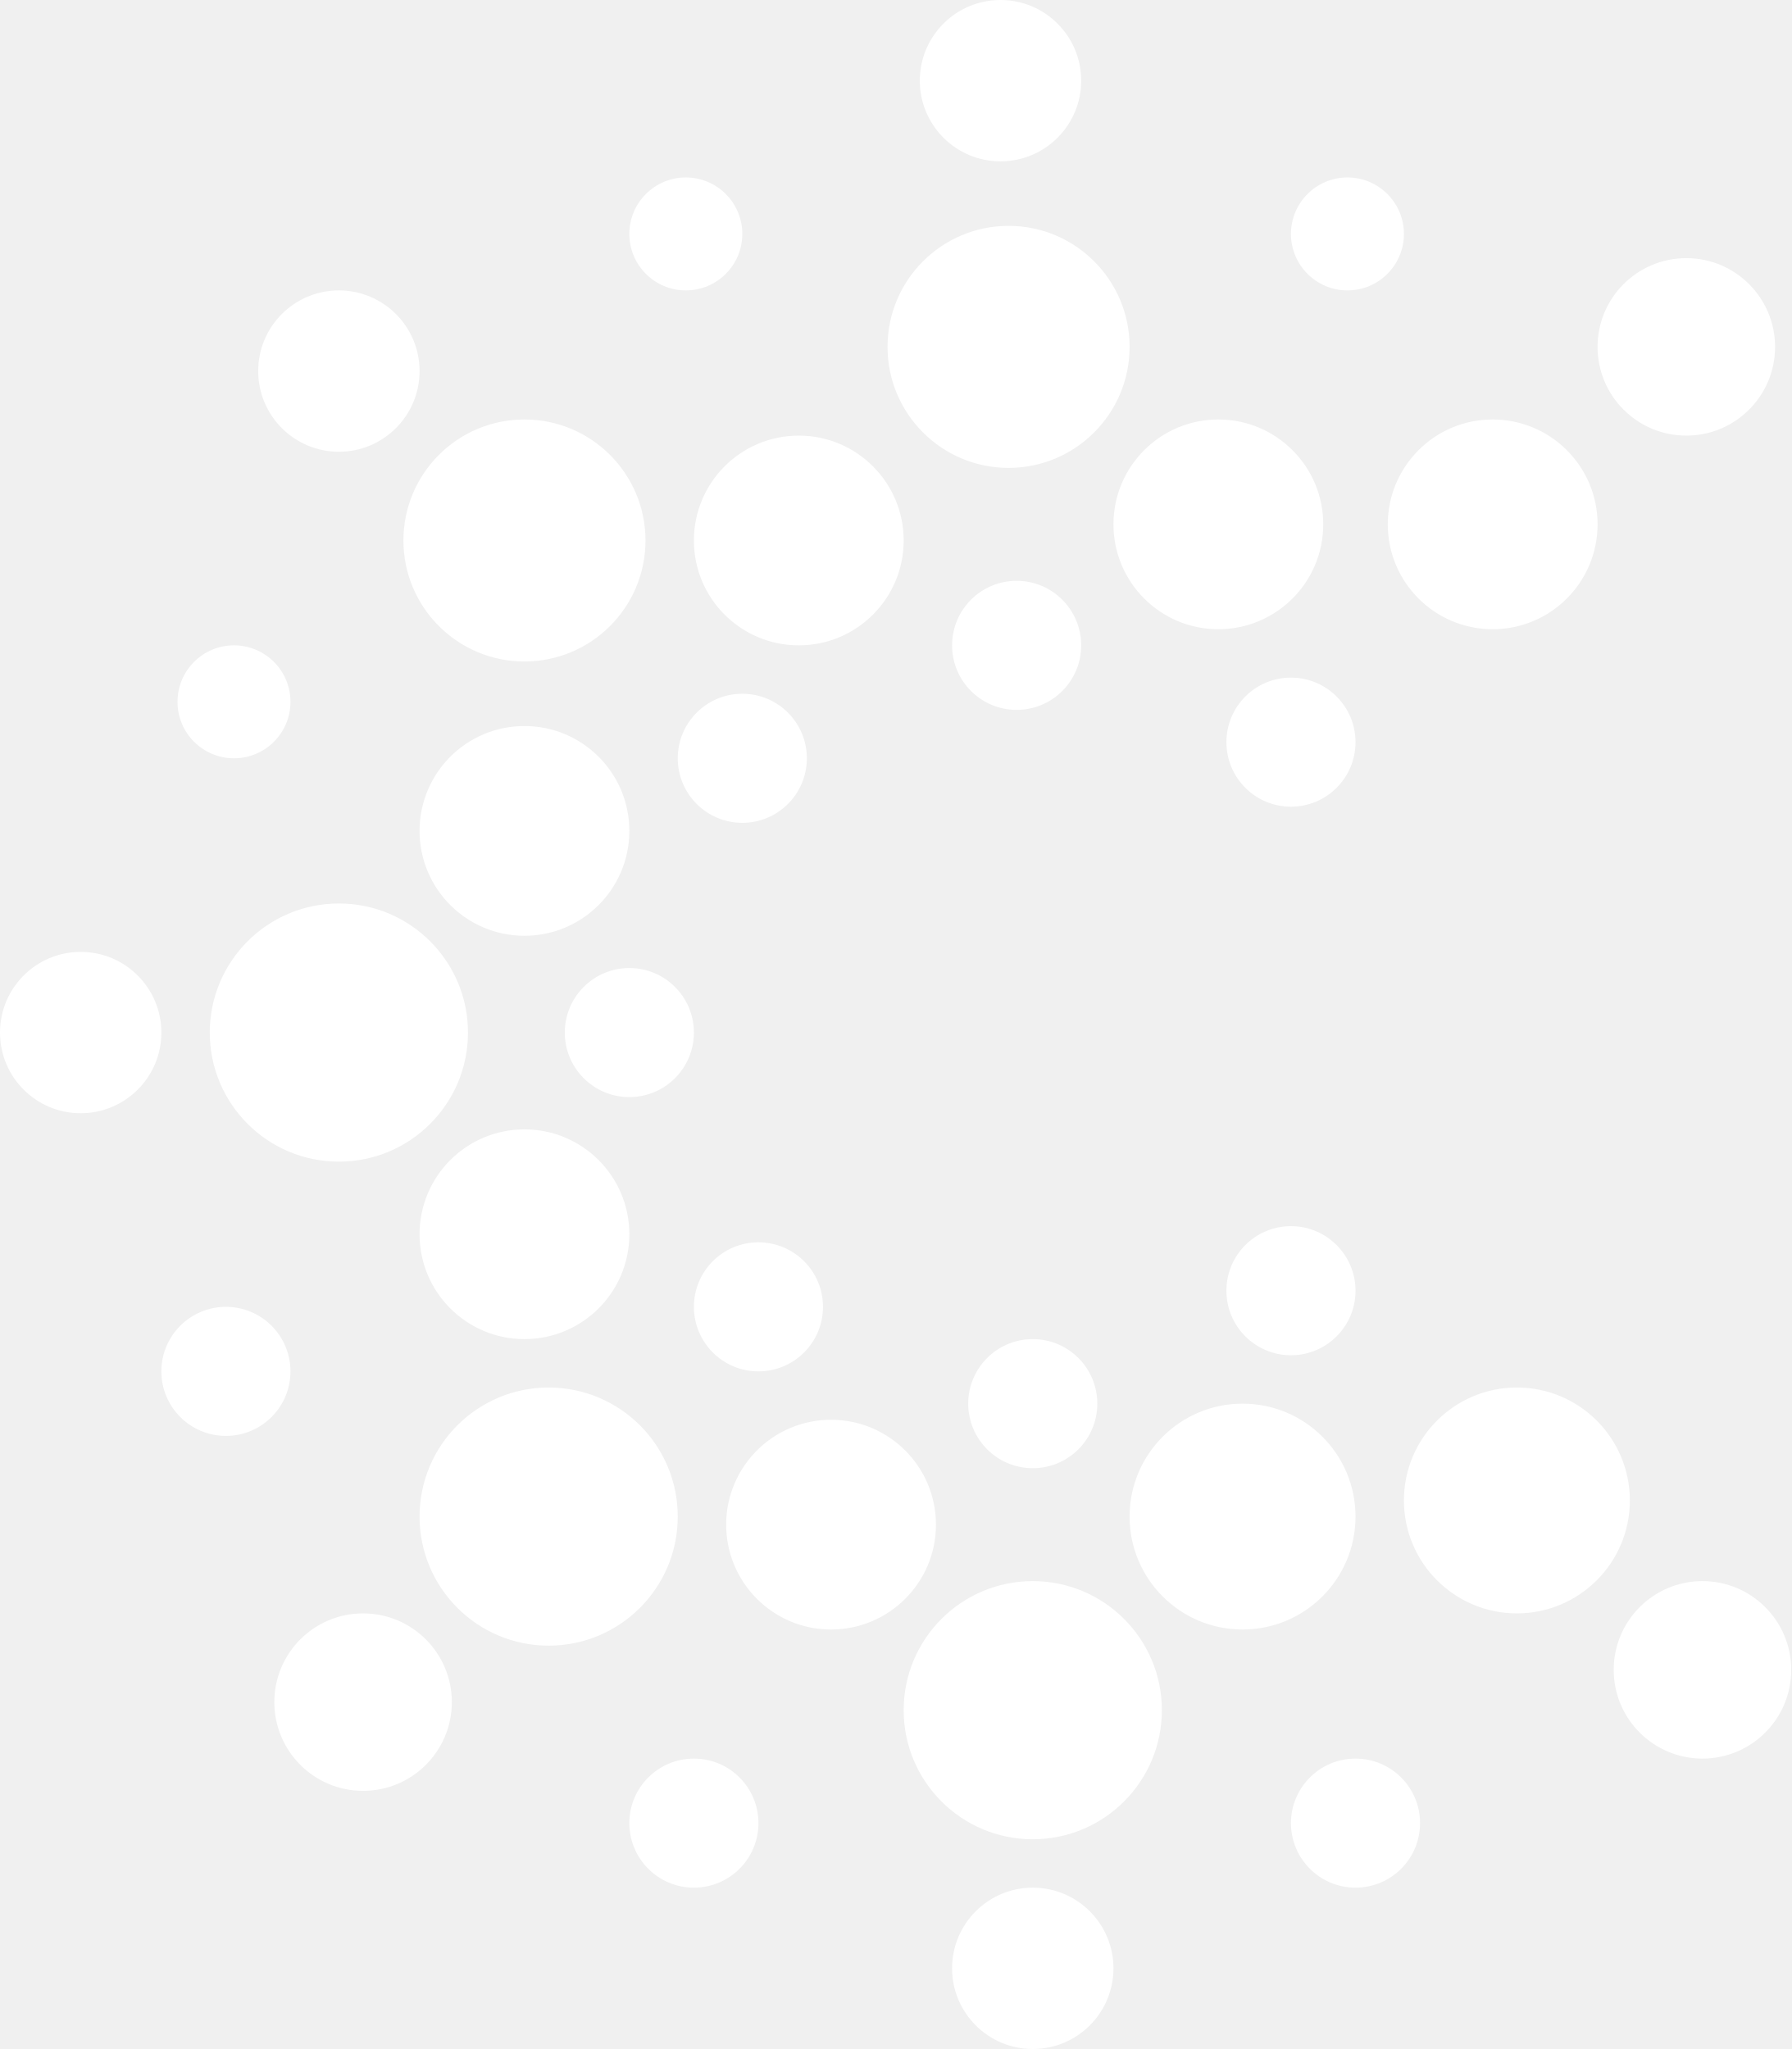
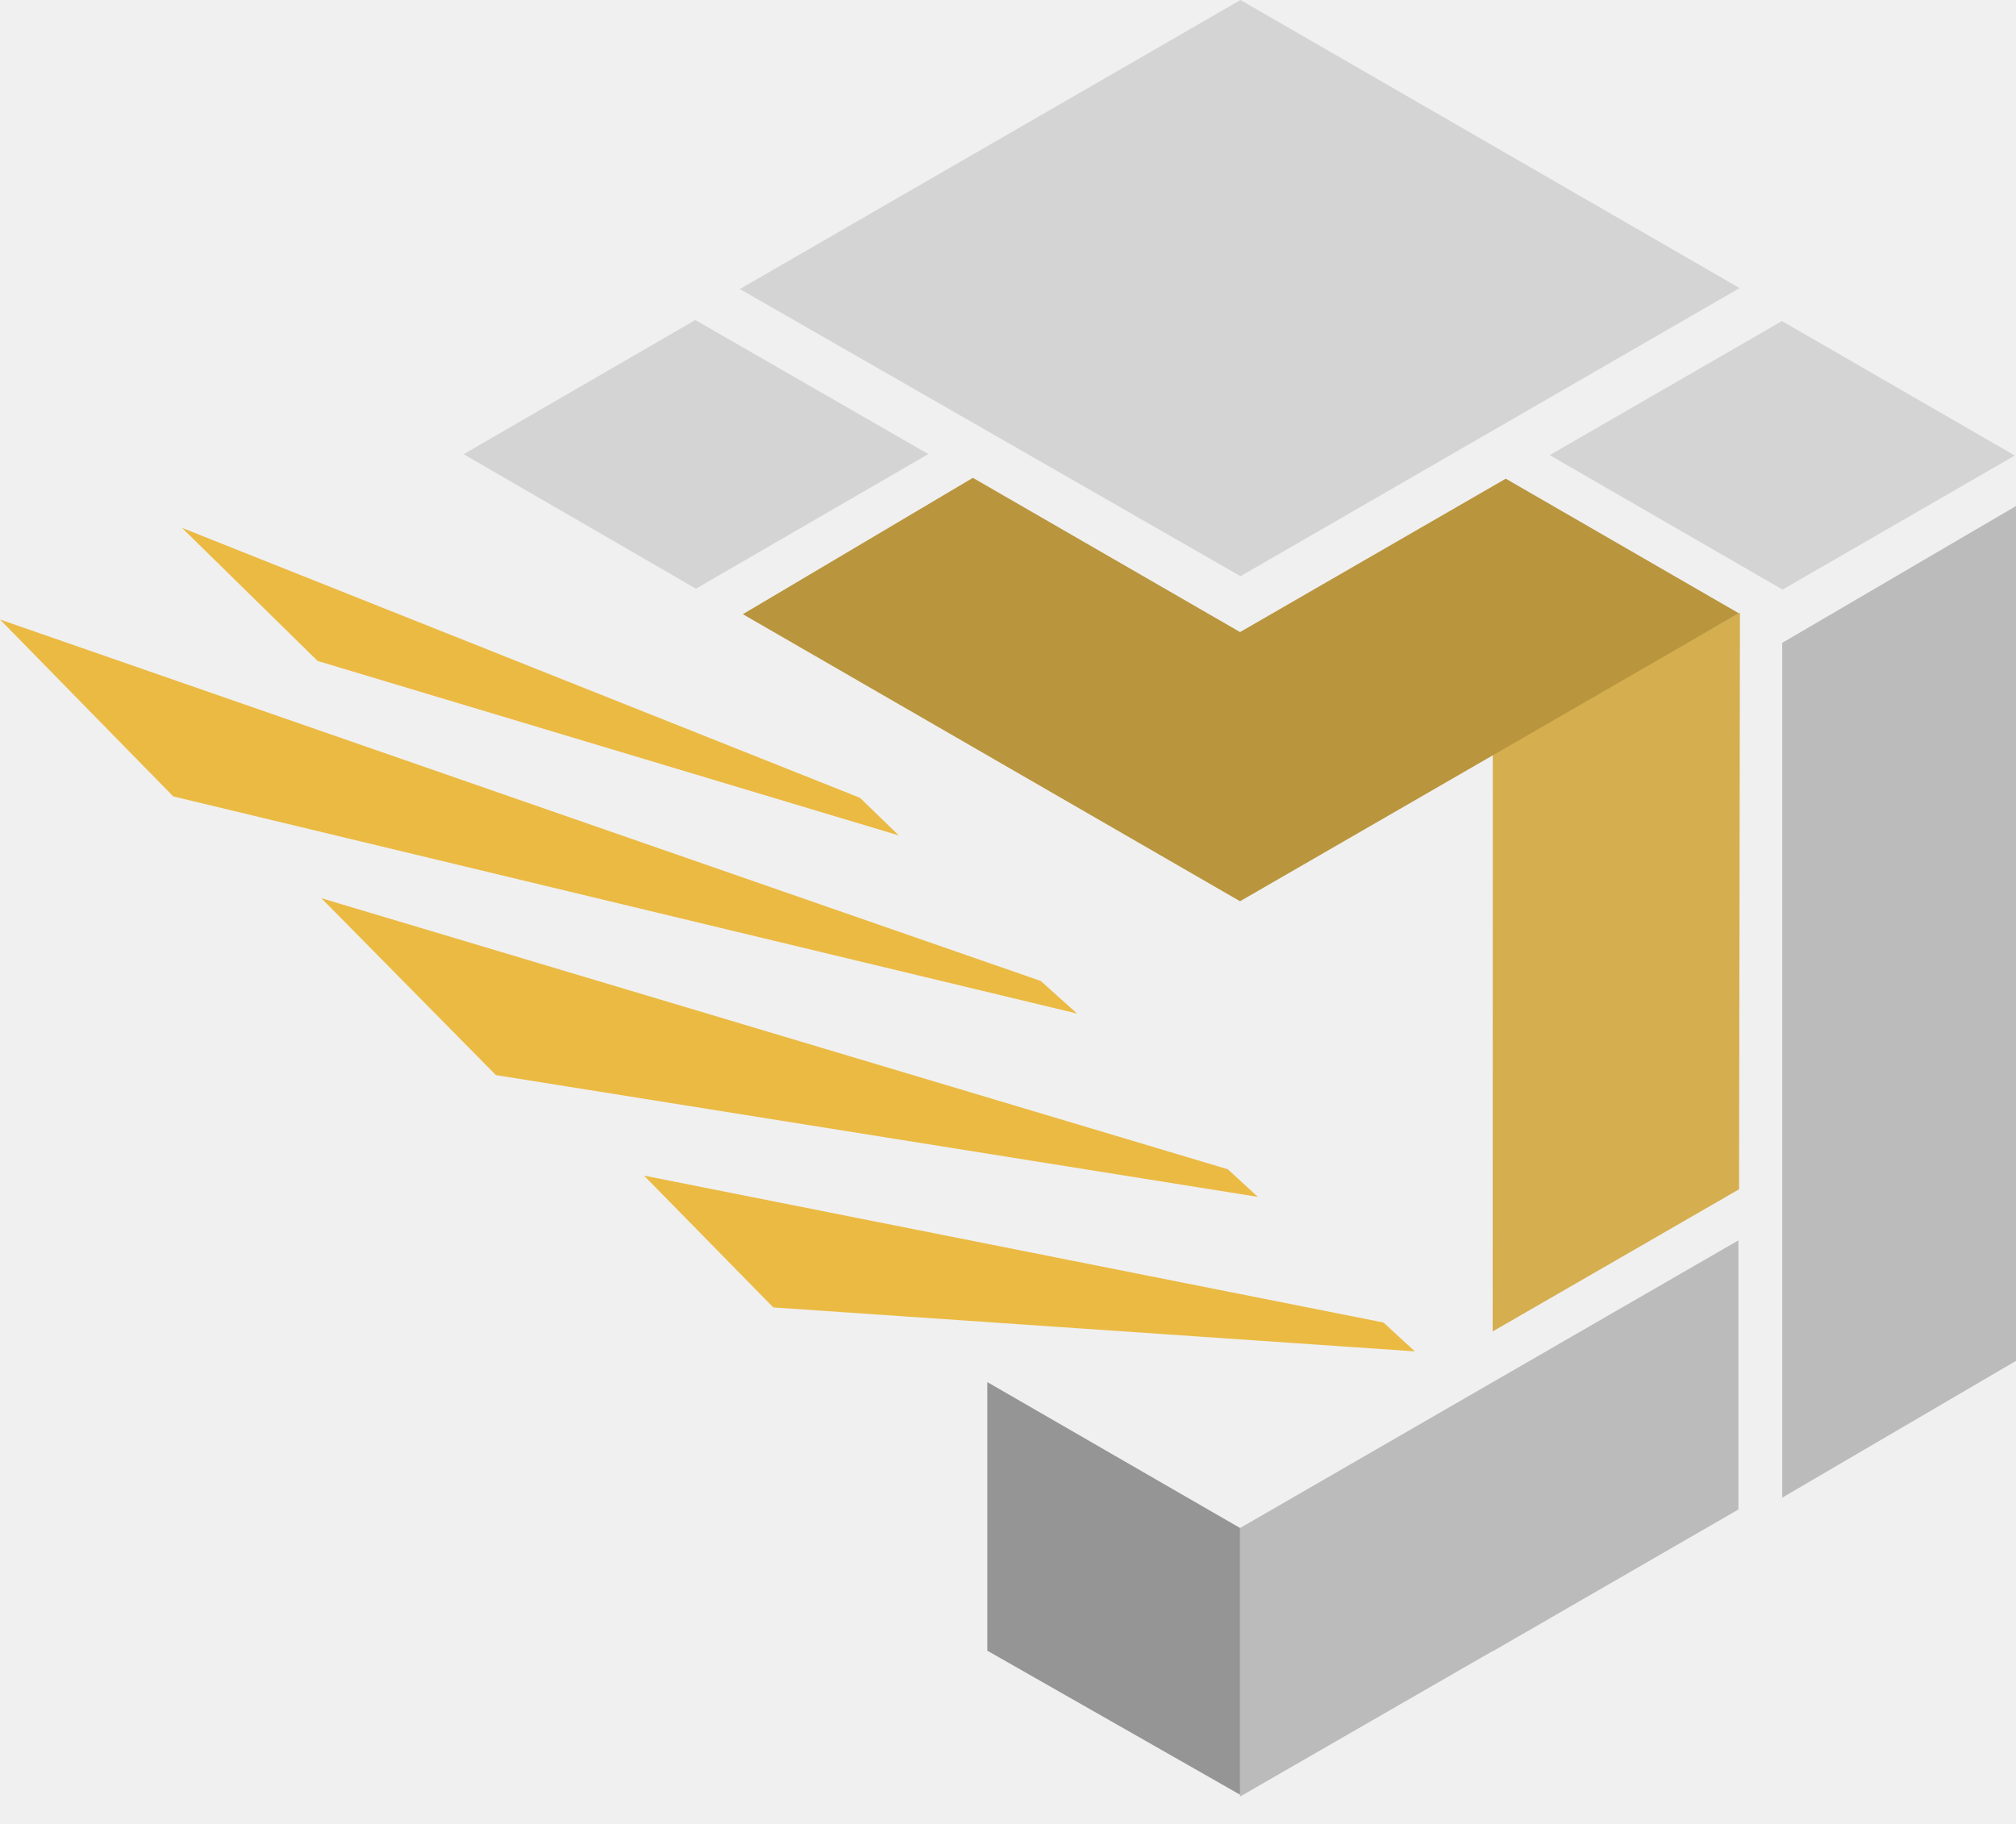
- <svg xmlns="http://www.w3.org/2000/svg" width="999.999" height="1144.143" viewBox="0 0 111 127">
+ <svg xmlns="http://www.w3.org/2000/svg" width="63.819" height="57.739" viewBox="0 0 63.819 57.739">
  <defs>
    <style>
-       .cls-1 {
-         fill: #fff;
-         fill-rule: evenodd;
-       }
-     </style>
+             .cls-3{fill:#d4d4d4}.cls-7{fill:#ebba43}
+         </style>
  </defs>
-   <path id="Ellipse_1_copy_5" data-name="Ellipse 1 copy 5" class="cls-1" d="M44,110a4,4,0,1,1-4,4A4,4,0,0,1,44,110Zm-20.5-9a5.5,5.5,0,1,1-5.5,5.5A5.5,5.5,0,0,1,23.5,101ZM35,87a8,8,0,1,1-8,8A8,8,0,0,1,35,87ZM33.5,71A6.5,6.5,0,1,1,27,77.5,6.5,6.5,0,0,1,33.5,71ZM15,82a4,4,0,1,1-4,4A4,4,0,0,1,15,82ZM40,61a4,4,0,1,1-4,4A4,4,0,0,1,40,61ZM22,57a8,8,0,1,1-8,8A8,8,0,0,1,22,57ZM6,60a5,5,0,1,1-5,5A5,5,0,0,1,6,60ZM33.5,46A6.5,6.5,0,1,1,27,52.5,6.5,6.5,0,0,1,33.5,46Zm-18-5A3.5,3.5,0,1,1,12,44.5,3.5,3.5,0,0,1,15.5,41ZM47,44a4,4,0,1,1-4,4A4,4,0,0,1,47,44Zm17-7a4,4,0,1,1-4,4A4,4,0,0,1,64,37ZM50.5,28A6.5,6.5,0,1,1,44,34.5,6.5,6.5,0,0,1,50.5,28Zm-17-1A7.5,7.5,0,1,1,26,34.5,7.5,7.5,0,0,1,33.5,27ZM22,19a5,5,0,1,1-5,5A5,5,0,0,1,22,19Zm21.5-7A3.5,3.5,0,1,1,40,15.5,3.5,3.5,0,0,1,43.5,12Zm41,0A3.5,3.5,0,1,1,81,15.5,3.5,3.5,0,0,1,84.5,12Zm-21,3A7.5,7.5,0,1,1,56,22.5,7.5,7.5,0,0,1,63.5,15ZM63,1a5,5,0,1,1-5,5A5,5,0,0,1,63,1ZM76.5,27A6.5,6.5,0,1,1,70,33.5,6.5,6.5,0,0,1,76.5,27ZM81,43a4,4,0,1,1-4,4A4,4,0,0,1,81,43ZM93.5,27A6.5,6.5,0,1,1,87,33.5,6.5,6.5,0,0,1,93.5,27Zm12-10a5.5,5.5,0,1,1-5.5,5.5A5.5,5.5,0,0,1,105.5,17ZM65,118a5,5,0,1,1-5,5A5,5,0,0,1,65,118Zm20-8a4,4,0,1,1-4,4A4,4,0,0,1,85,110ZM65,84a4,4,0,1,1-4,4A4,4,0,0,1,65,84ZM48,78a4,4,0,1,1-4,4A4,4,0,0,1,48,78Zm33-1a4,4,0,1,1-4,4A4,4,0,0,1,81,77ZM65,99a8,8,0,1,1-8,8A8,8,0,0,1,65,99ZM78,88a7,7,0,1,1-7,7A7,7,0,0,1,78,88Zm17-1a7,7,0,1,1-7,7A7,7,0,0,1,95,87Zm11.5,12a5.5,5.5,0,1,1-5.5,5.5A5.5,5.5,0,0,1,106.5,99Zm-54-10A6.5,6.5,0,1,1,46,95.5,6.5,6.5,0,0,1,52.5,89Z" transform="translate(-1 -1)" />
+   <g id="Group_126" data-name="Group 126">
+     <g id="Group_24" data-name="Group 24" transform="translate(14.677)">
+       <path id="Path_47" data-name="Path 47" d="m6842.134-2622.094-7.4 4.331v27.061l7.4-4.33z" transform="translate(-6792.992 2638.114)" style="fill:#bbb" />
+       <path id="Path_50" data-name="Path 50" d="m6724.234-2576.953 7.824-4.453-.028 18.256-7.8 4.5z" transform="translate(-6691.655 2600.8)" style="fill:#d5ae4f" />
+       <path id="Path_51" data-name="Path 51" class="cls-3" d="m6452.616-2797.045-15.849-9.091 15.849-9.15 15.8 9.12z" transform="translate(-6428.024 2815.286)" />
+       <path id="Path_52" data-name="Path 52" class="cls-3" d="m6753.306-2692.711-7.352 4.244 7.372 4.257 7.352-4.244z" transform="translate(-6711.573 2702.875)" />
+       <path id="Path_53" data-name="Path 53" class="cls-3" d="m6338.672-2693.109-7.334 4.248 7.353 4.257 7.357-4.261z" transform="translate(-6331.338 2703.24)" />
+       <path id="Path_54" data-name="Path 54" d="m6462.092-2632.836-8.411 4.856-8.458-4.883-7.282 4.317 15.739 9.087 15.79-9.116z" transform="translate(-6429.102 2647.99)" style="fill:#b9953d" />
+       <path id="Union_1" data-name="Union 1" d="m0 9.107 7.992-4.614L8 4.5v-.011L15.776 0v8.52L8 13.009V13l-8 4.608z" transform="translate(24.579 39.266)" style="stroke:transparent;stroke-miterlimit:10;fill:#bbb" />
+       <path id="Path_58" data-name="Path 58" d="M6539.256-2274.522v-8.443l-7.992-4.614-.009.005v8.493z" transform="translate(-6514.677 2331.338)" style="fill:#959595" />
+     </g>
+     <g id="Group_25" data-name="Group 25" transform="translate(0 16.711)">
+       <path id="Path_94" data-name="Path 94" class="cls-7" d="m-340.672 24.97 4.292 4.213 18.4 5.524-1.232-1.192z" transform="translate(346.434 -24.97)" />
+       <path id="Path_95" data-name="Path 95" class="cls-7" d="m-368.738 39.1 5.484 5.6 28.613 6.875-1.152-1.033z" transform="translate(368.738 -36.199)" />
+       <path id="Path_96" data-name="Path 96" class="cls-7" d="m-319.186 82.071 5.524 5.6 24.123 3.855-.954-.874z" transform="translate(329.36 -70.347)" />
+       <path id="Path_97" data-name="Path 97" class="cls-7" d="m-269.44 124.848 4.093 4.173 20.308 1.391-.993-.914z" transform="translate(289.827 -104.342)" />
+     </g>
+   </g>
</svg>
